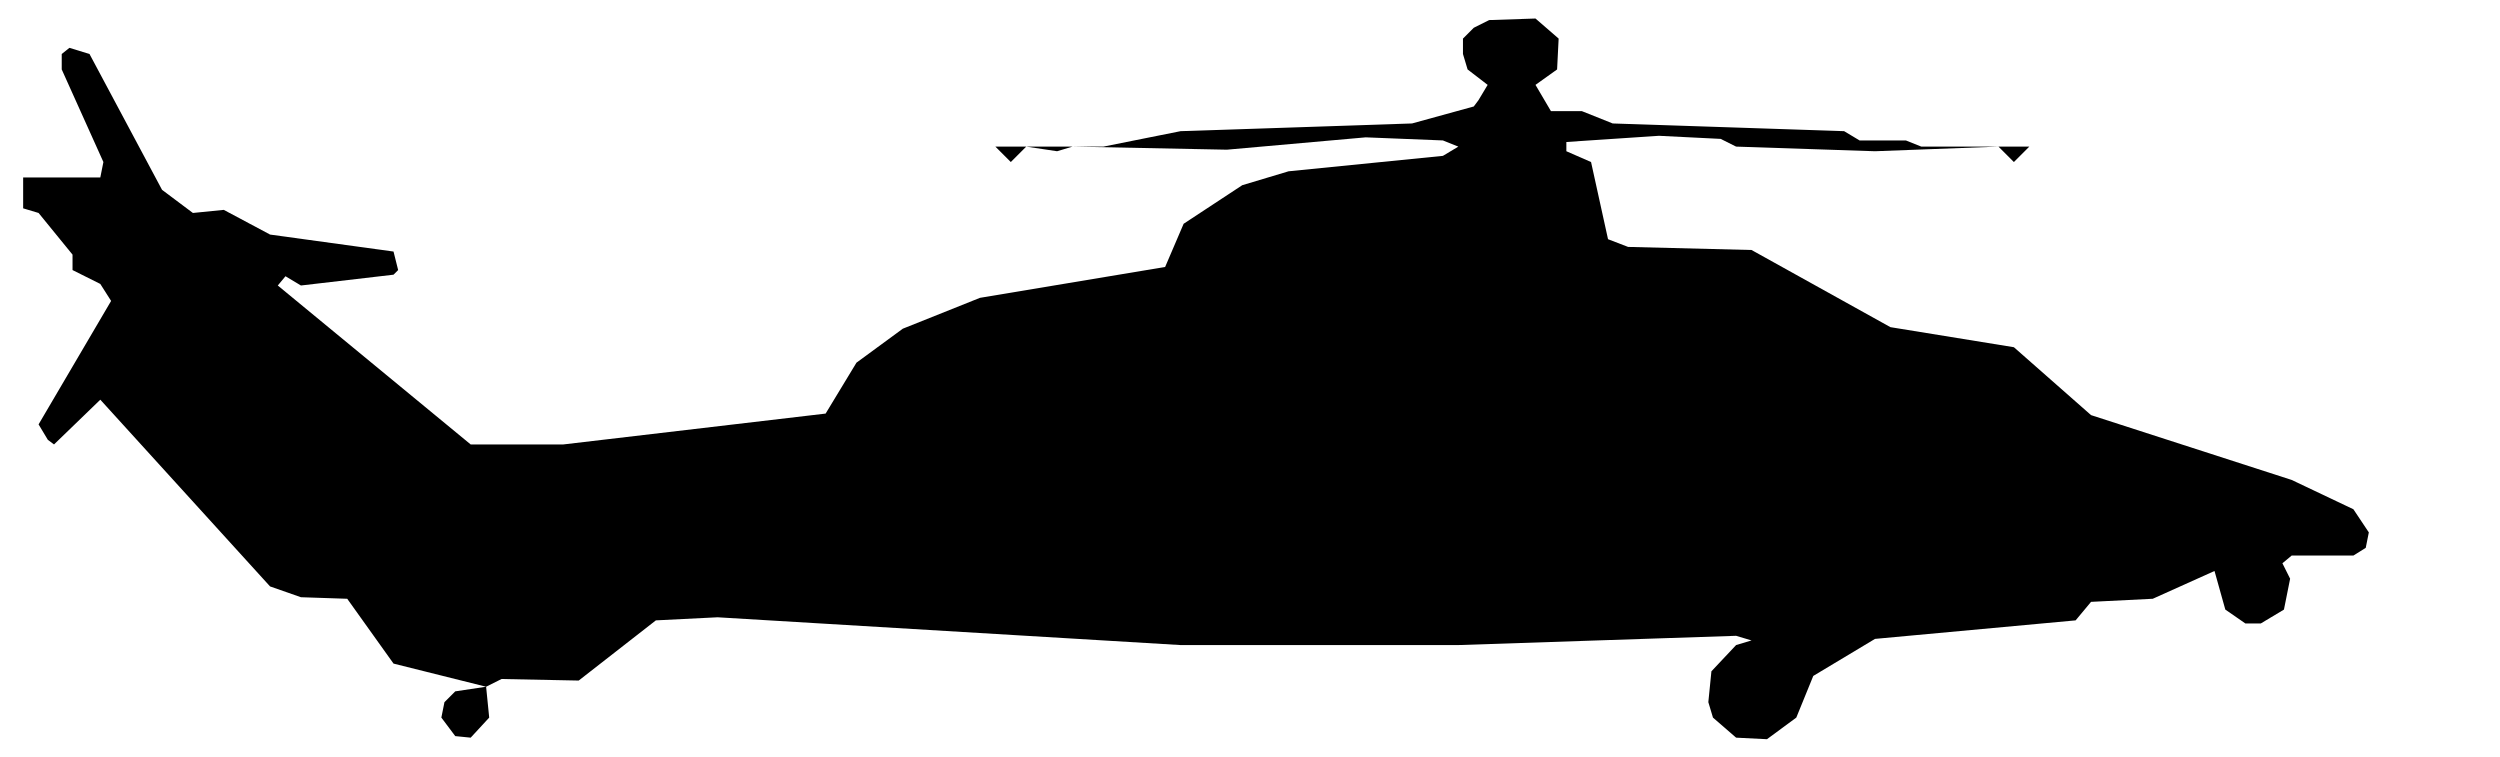
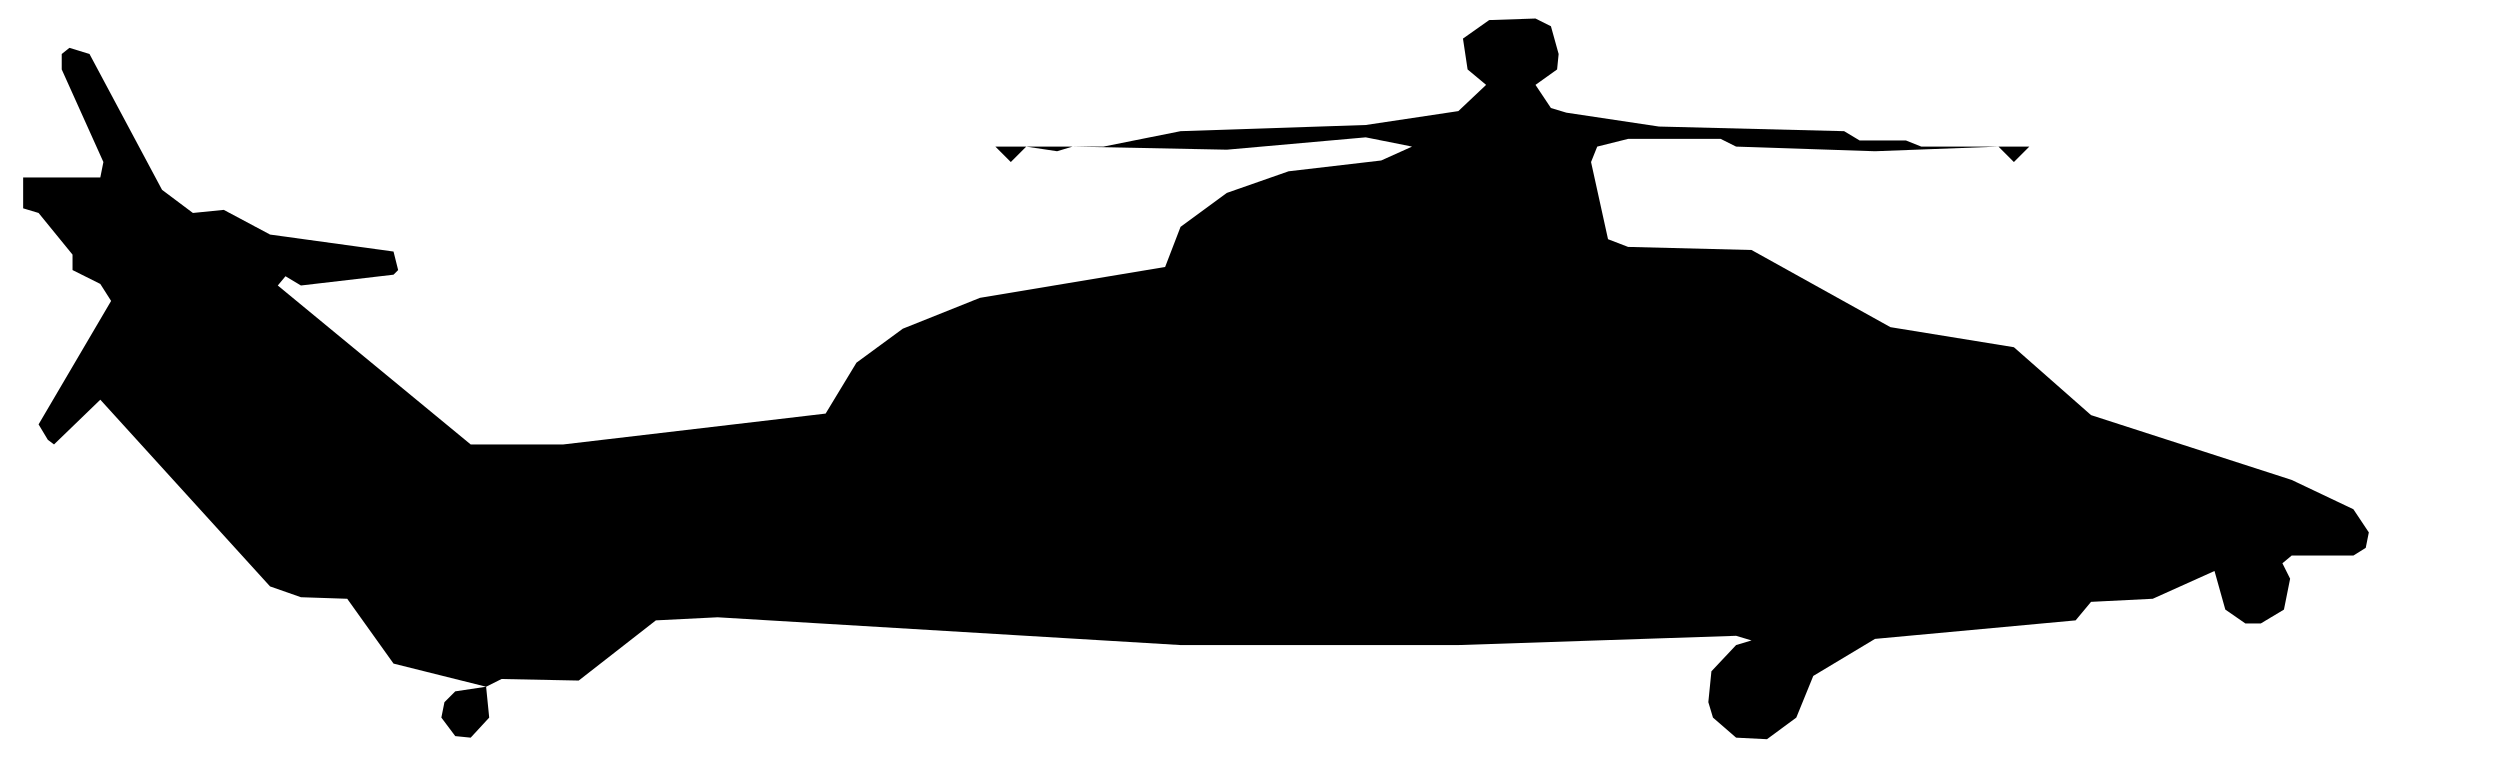
<svg xmlns="http://www.w3.org/2000/svg" viewBox="0 0 162 49" width="162" height="49" fill="currentColor" fill-rule="evenodd">
-   <path d="M29.5 47.7L30.5 47.8L31.7 46.5L31.5 44.5L32.5 44L37.5 44.1L42.5 40.2L46.5 40L76.5 41.8L94.5 41.8L112.5 41.2L113.5 41.5L112.5 41.8L110.9 43.5L110.7 45.5L111 46.5L112.5 47.8L114.5 47.9L116.4 46.5L117.5 43.8L121.5 41.4L134.5 40.2L135.5 39L139.5 38.8L143.5 37L144.2 39.5L145.5 40.4L146.5 40.4L148 39.5L148.4 37.5L147.9 36.5L148.5 36L152.5 36L153.3 35.5L153.5 34.5L152.5 33L148.5 31.1L135.5 26.9L130.5 22.5L122.5 21.2L113.5 16.2L105.5 16L104.2 15.5L103.1 10.5L101.5 9.8L101.5 9.2L107.5 8.8L111.5 9L112.5 9.5L121.5 9.8L129.5 9.5L130.5 10.5L131.5 9.5L133.5 9.5L124.5 9.5L123.5 9.1L120.5 9.1L119.5 8.5L104.5 8L102.5 7.2L100.5 7.2L99.5 5.5L100.9 4.5L101 2.5L99.5 1.2L96.5 1.3L95.5 1.8L94.8 2.5L94.8 3.5L95.1 4.5L96.4 5.5L95.8 6.5L95.5 6.9L91.5 8L76.5 8.5L71.5 9.5L62.5 9.5L64.5 9.5L65.5 10.5L66.5 9.5L68.5 9.8L69.5 9.5L79.5 9.7L88.5 8.9L93.5 9.1L94.5 9.5L93.5 10.1L83.5 11.1L80.5 12L76.7 14.5L75.5 17.3L63.5 19.3L58.5 21.3L55.5 23.5L53.5 26.8L36.5 28.8L30.5 28.8L18 18.5L18.5 17.9L19.5 18.5L25.5 17.8L25.8 17.5L25.5 16.3L17.5 15.2L14.5 13.6L12.5 13.8L10.5 12.3L5.8 3.5L4.5 3.1L4 3.5L4 4.5L6.7 10.5L6.5 11.5L1.5 11.5L1.5 13.5L2.5 13.8L4.7 16.5L4.7 17.5L6.5 18.4L7.2 19.5L2.5 27.5L3.1 28.5L3.5 28.8L6.5 25.9L17.5 38L19.5 38.7L22.5 38.8L25.5 43L31.5 44.5L29.5 44.8L28.8 45.5L28.6 46.5Z" />
+   <path d="M29.5 47.7L30.5 47.8L31.7 46.5L31.5 44.5L32.5 44L37.5 44.1L42.5 40.2L46.5 40L76.5 41.8L94.5 41.8L112.5 41.2L113.5 41.5L112.5 41.8L110.9 43.5L110.7 45.5L111 46.5L112.5 47.8L114.5 47.9L116.4 46.5L117.5 43.8L121.5 41.4L134.5 40.2L135.5 39L139.5 38.8L143.5 37L144.2 39.5L145.5 40.4L146.5 40.4L148 39.5L148.4 37.5L147.9 36.5L148.5 36L152.5 36L153.3 35.5L153.5 34.5L152.5 33L148.5 31.1L135.5 26.9L130.5 22.5L122.5 21.2L113.5 16.2L105.5 16L104.2 15.5L103.1 10.5L103.5 9.5L105.5 9L111.5 9L112.5 9.5L121.5 9.8L129.5 9.5L130.5 10.5L131.5 9.5L133.5 9.5L124.5 9.5L123.5 9.1L120.5 9.1L119.5 8.5L107.5 8.2L101.5 7.3L100.5 7L99.5 5.5L100.9 4.5L101 3.5L100.5 1.7L99.5 1.2L96.5 1.3L94.8 2.5L95.1 4.5L96.3 5.5L94.5 7.2L88.5 8.1L76.5 8.5L71.5 9.5L62.5 9.5L64.5 9.5L65.5 10.5L66.5 9.5L68.5 9.8L69.5 9.5L79.5 9.7L88.5 8.9L91.5 9.5L89.5 10.4L83.5 11.1L79.5 12.5L76.5 14.7L75.5 17.3L63.5 19.3L58.5 21.3L55.5 23.5L53.5 26.8L36.5 28.8L30.5 28.8L18 18.5L18.5 17.9L19.5 18.5L25.5 17.8L25.8 17.5L25.5 16.3L17.5 15.2L14.5 13.6L12.5 13.8L10.5 12.3L5.8 3.5L4.5 3.1L4 3.5L4 4.5L6.7 10.5L6.5 11.5L1.5 11.5L1.5 13.5L2.5 13.8L4.7 16.5L4.7 17.5L6.5 18.4L7.2 19.5L2.5 27.5L3.1 28.5L3.5 28.8L6.5 25.9L17.5 38L19.5 38.7L22.5 38.8L25.5 43L31.5 44.5L29.5 44.8L28.8 45.5L28.6 46.5Z" />
</svg>
